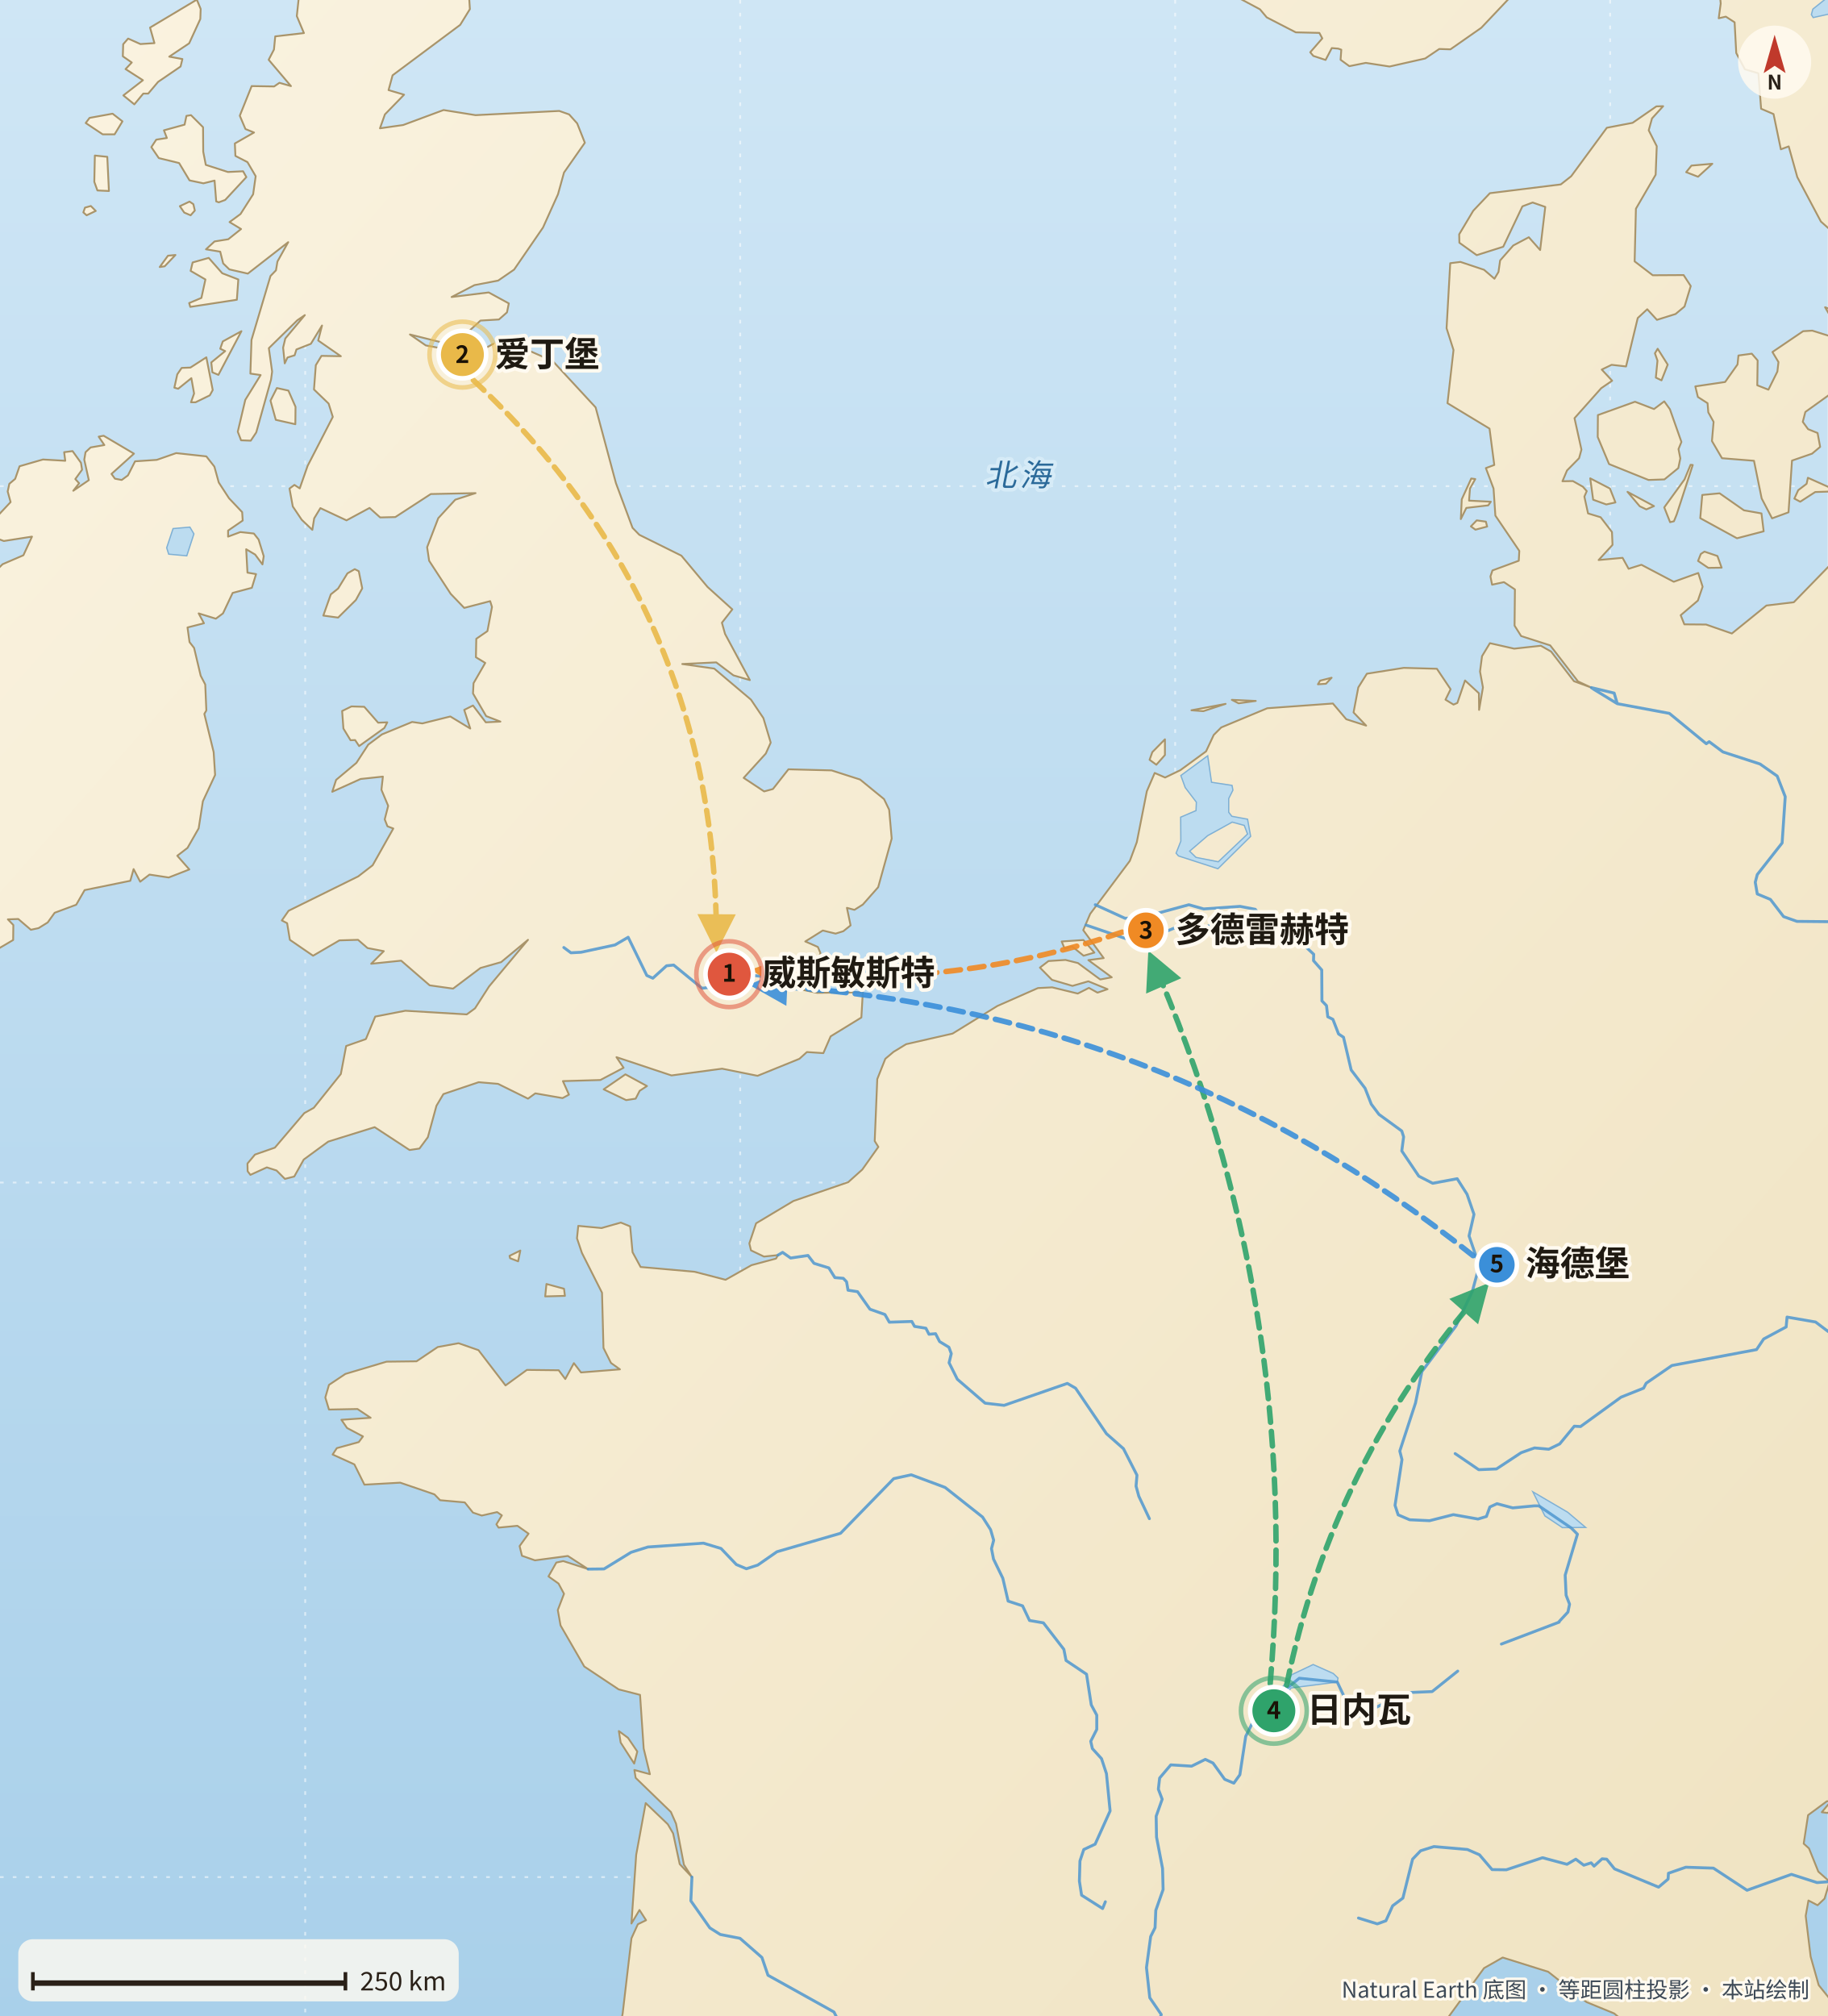
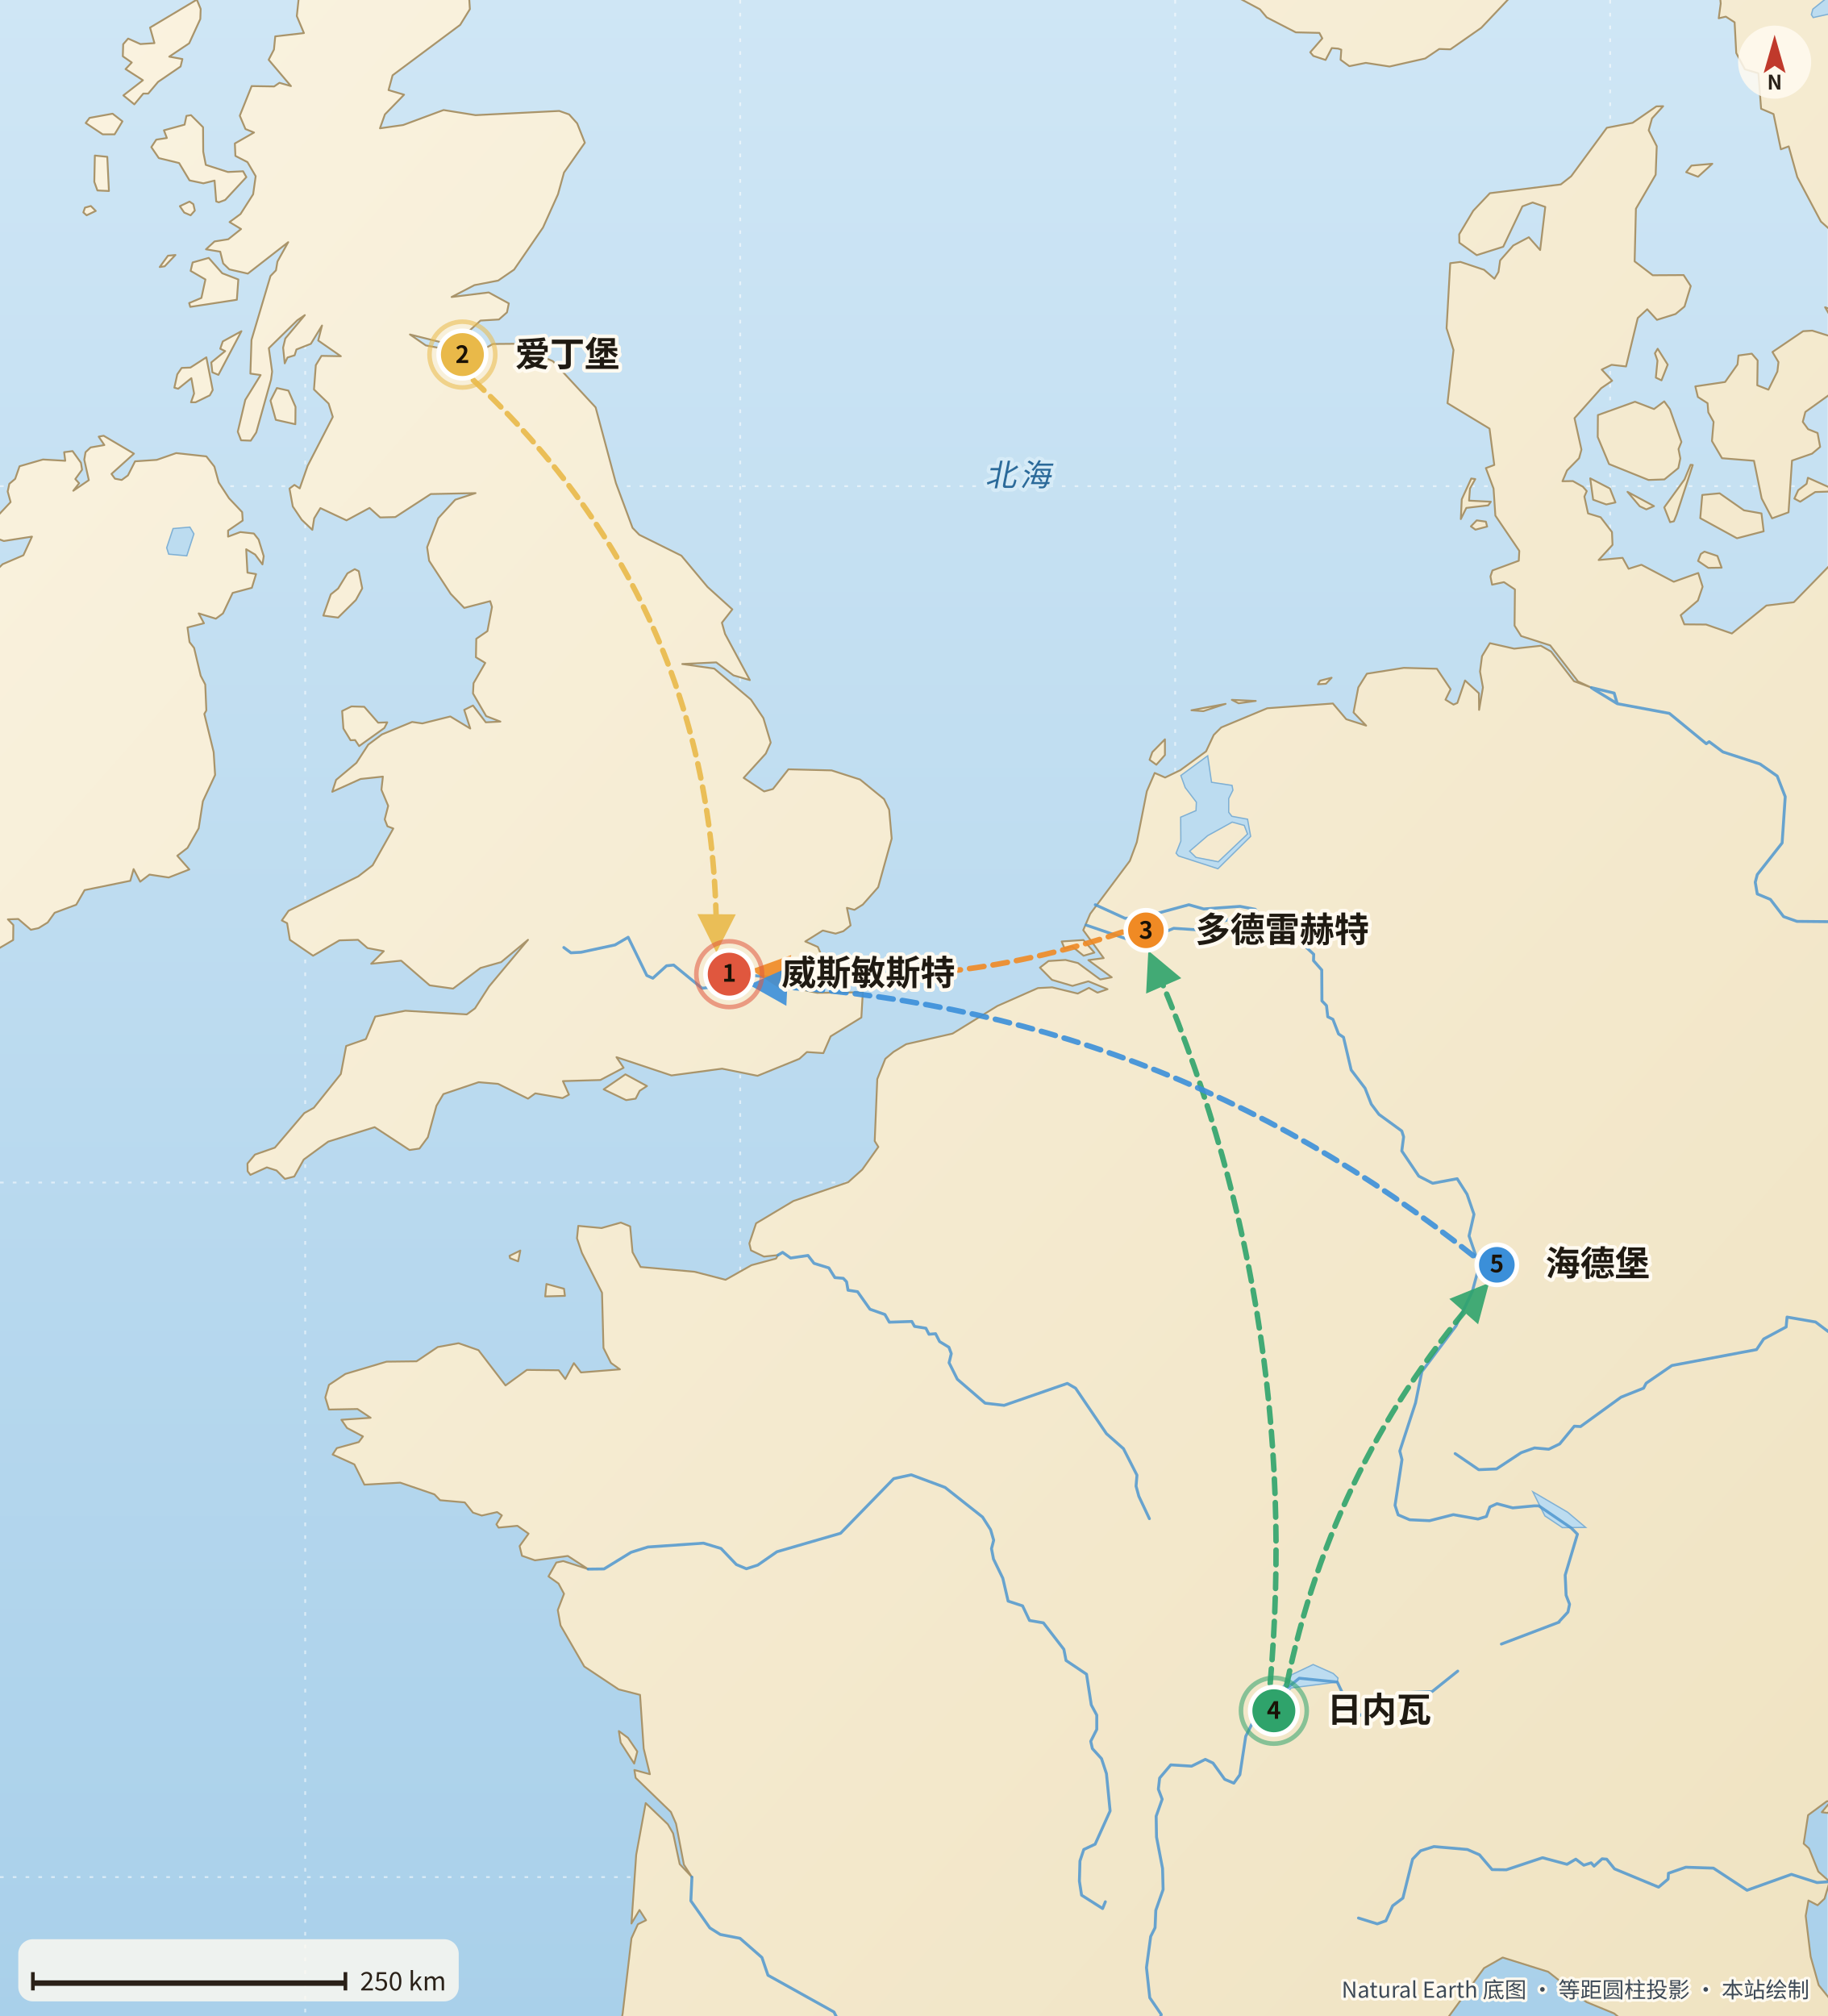
<svg xmlns="http://www.w3.org/2000/svg" viewBox="0 0 1000 1103" width="1000" height="1103" font-family="'Noto Sans CJK SC','PingFang SC','Microsoft YaHei','Source Han Sans SC',sans-serif">
  <defs>
    <linearGradient id="sea" x1="0" y1="0" x2="0" y2="1">
      <stop offset="0" stop-color="#cfe6f5" />
      <stop offset="1" stop-color="#a9d0ea" />
    </linearGradient>
    <linearGradient id="ld" x1="0" y1="0" x2="1" y2="1">
      <stop offset="0" stop-color="#fbf4e2" />
      <stop offset="1" stop-color="#efe2c0" />
    </linearGradient>
    <marker id="a2fa36b" viewBox="0 0 10 10" refX="8" refY="5" markerWidth="7" markerHeight="7" orient="auto-start-reverse">
      <path d="M0,0L10,5L0,10z" fill="#2fa36b" />
    </marker>
    <marker id="a3b8fd9" viewBox="0 0 10 10" refX="8" refY="5" markerWidth="7" markerHeight="7" orient="auto-start-reverse">
      <path d="M0,0L10,5L0,10z" fill="#3b8fd9" />
    </marker>
    <marker id="ae9b949" viewBox="0 0 10 10" refX="8" refY="5" markerWidth="7" markerHeight="7" orient="auto-start-reverse">
      <path d="M0,0L10,5L0,10z" fill="#e9b949" />
    </marker>
    <marker id="af08a24" viewBox="0 0 10 10" refX="8" refY="5" markerWidth="7" markerHeight="7" orient="auto-start-reverse">
      <path d="M0,0L10,5L0,10z" fill="#f08a24" />
    </marker>
  </defs>
  <rect width="1000" height="1103" fill="url(#sea)" />
  <path d="M167,0V1103M405,0V1103M643,0V1103M881,0V1103M0,1027H1000M0,647H1000M0,266H1000" stroke="#ffffff" stroke-opacity=".55" stroke-width="1" stroke-dasharray="2 5" fill="none" />
  <path d="M1003.4,214.2 987.8,225.4 986.4,230.8 989.3,234.8 994.5,236.9 995.9,244.5 991.5,248.2 980.5,252.0 978.6,280.3 969.6,283.6 963.9,272.7 959.7,252.1 942.2,250.7 936.7,241.3 937.6,230.8 934.7,225.6 934.3,220.6 929.0,217.2 927.6,211.4 943.9,209.0 950.7,199.4 951.2,194.5 958.5,193.5 961.7,197.2 961.5,210.8 967.6,213.2 972.5,203.3 973.1,198.1 969.8,192.6 986.6,181.2 991.6,180.9 1001.2,183.9 1005.2,187.7 1001.2,196.4 1003.4,214.2ZM913.7,223.9 920.0,241.8 918.4,245.7 919.4,250.8 918.3,256.1 910.7,262.3 902.0,262.6 880.4,253.9 874.2,239.1 874.3,227.1 894.6,219.8 905.0,223.8 910.6,219.6 913.7,223.9ZM257.1,5.0 251.8,13.6 214.8,41.2 212.6,49.3 221.1,51.8 210.6,62.6 207.9,70.2 220.6,68.4 242.7,60.2 260.2,63.0 306.0,60.7 311.4,62.6 315.8,67.5 320.0,78.1 308.6,94.4 305.3,106.3 297.1,124.5 281.3,147.5 272.6,153.5 259.6,156.0 247.1,162.5 267.4,160.0 278.4,166.0 277.4,170.9 273.0,174.8 262.9,175.4 253.4,184.1 244.7,188.1 224.3,183.0 233.0,189.0 259.6,193.9 269.7,188.2 281.0,188.1 302.5,197.6 325.9,222.9 337.0,264.3 346.1,288.8 349.8,292.6 372.8,304.0 387.1,321.1 400.7,333.4 395.0,340.7 396.7,346.8 410.3,372.1 401.3,369.5 391.9,362.4 373.3,363.3 390.8,365.8 410.9,382.8 417.7,392.9 421.7,406.3 419.0,412.3 406.9,425.6 418.1,433.0 422.9,431.7 431.4,420.9 455.0,421.5 470.6,426.5 483.7,437.2 486.5,443.0 487.9,458.8 480.5,485.4 472.1,494.9 467.5,497.8 463.4,496.7 465.4,506.3 461.4,509.5 457.2,510.8 450.2,509.1 440.6,515.1 447.5,518.1 448.9,521.4 447.2,527.1 425.0,535.2 429.9,533.7 433.3,535.0 437.5,541.2 447.1,543.2 472.1,542.9 471.3,556.7 454.5,567.0 450.5,576.2 441.5,575.6 437.4,579.3 414.5,588.6 395.1,584.7 367.4,588.4 337.3,578.4 341.2,584.2 328.5,590.9 308.0,591.5 311.3,598.9 307.8,600.8 292.9,598.2 288.9,601.1 272.5,593.0 261.9,592.1 242.6,598.6 238.8,605.0 234.1,622.2 229.5,628.4 224.1,629.2 205.0,616.7 179.6,624.6 166.2,634.4 161.0,643.7 155.9,645.0 151.3,640.4 146.0,638.7 137.0,642.8 135.5,640.8 135.4,636.6 139.5,631.7 150.4,627.9 166.5,609.0 171.7,606.1 186.5,587.6 189.4,572.3 200.2,568.5 205.3,556.2 221.8,553.0 255.4,555.0 259.9,551.7 267.6,539.7 288.9,514.2 274.2,526.4 262.9,529.6 247.9,540.9 235.1,539.1 219.5,525.6 203.1,527.3 210.0,520.4 201.1,518.7 195.9,514.2 185.7,514.5 171.3,522.9 158.6,514.2 157.1,505.1 154.2,503.6 157.9,498.3 196.0,479.5 203.9,473.4 215.2,453.3 212.0,452.1 210.5,448.3 212.4,440.9 208.7,432.1 209.5,424.9 197.3,426.2 181.8,433.2 183.9,426.7 195.0,417.4 201.5,407.4 209.0,401.8 225.5,395.0 231.1,395.8 246.4,392.0 257.3,398.6 254.0,388.4 258.8,386.0 265.8,395.2 273.8,394.8 266.0,391.8 258.8,379.4 259.1,373.8 265.5,362.7 260.4,359.6 260.6,349.5 266.7,345.3 269.2,332.1 268.2,328.9 254.0,332.6 246.6,324.9 234.8,306.8 233.7,299.4 239.8,283.5 249.1,273.4 260.2,269.8 235.7,270.3 216.3,282.9 208.0,283.1 202.2,277.9 189.6,284.7 175.3,278.0 171.9,283.6 170.9,289.9 165.1,284.4 160.2,277.1 158.4,267.3 161.1,265.3 164.0,267.2 168.3,254.9 182.1,228.1 179.8,220.8 171.8,213.1 172.8,199.8 175.9,194.7 186.5,194.9 174.1,186.3 176.2,178.1 170.1,188.1 162.2,191.2 161.2,194.4 157.3,195.6 155.8,198.8 154.9,190.2 156.1,185.2 166.8,172.4 162.7,175.2 147.1,190.5 148.9,203.3 148.3,207.7 140.2,236.6 137.2,241.1 131.9,240.9 130.1,236.2 134.2,218.8 142.6,205.2 137.0,204.4 137.6,186.0 148.0,151.0 151.0,147.9 151.8,143.1 157.7,132.5 135.6,149.7 125.5,147.4 122.1,144.1 120.5,137.7 112.7,136.4 117.4,132.1 124.9,130.9 131.9,125.3 125.6,121.5 131.6,117.1 138.5,106.3 139.9,96.4 135.4,88.7 128.8,85.3 128.5,78.5 139.0,72.5 134.3,70.6 131.2,63.3 137.7,47.1 150.0,47.3 152.9,45.3 159.2,47.1 147.0,32.7 149.9,27.1 150.6,19.9 166.3,18.1 162.4,8.8 163.5,-1.5 165.9,-5.1 170.3,-6.7 175.7,-5.5 180.2,-0.8 190.9,-5.2 193.7,-1.0 249.6,-11.4 259.4,-10.3 256.7,-1.2 257.1,5.0ZM66.6,262.6 70.0,260.1 73.9,252.4 85.8,251.6 96.4,247.9 112.9,249.7 117.3,255.3 119.7,264.0 125.3,272.6 132.5,280.2 132.8,284.8 124.8,290.3 124.8,293.6 131.5,291.1 138.9,291.9 141.5,295.2 144.3,304.3 143.6,308.8 139.6,303.4 134.7,300.5 135.4,313.3 140.1,314.1 137.8,321.6 127.3,324.4 122.0,335.6 118.1,338.5 108.7,335.6 111.6,341.0 102.6,343.3 103.7,351.3 106.2,354.5 109.8,369.7 112.3,374.5 112.9,388.7 111.8,390.6 116.9,411.5 117.7,424.0 111.0,438.4 108.7,453.2 102.6,463.9 97.0,468.2 103.6,475.7 92.3,480.1 81.8,478.5 76.7,482.4 73.1,475.5 71.3,481.9 46.3,487.0 41.7,495.0 29.9,499.4 26.1,504.7 21.1,507.8 16.9,508.7 10.0,502.8 4.3,503.0 7.3,506.1 7.2,514.3 -4.2,521.0 -11.2,522.2 -14.9,526.1 -37.9,532.7 -47.6,530.6 -47.6,451.5 -13.5,442.8 -23.3,437.0 -32.2,446.2 -42.6,447.6 -47.6,446.0 -47.6,434.1 -42.6,426.3 -45.8,422.4 -38.1,411.0 -23.7,406.1 -20.5,402.7 -30.5,399.4 -47.6,400.4 -47.6,319.1 -38.8,319.6 -30.8,326.4 -23.9,320.4 -2.2,324.0 -5.9,316.0 1.4,308.7 12.8,303.8 17.5,293.6 2.1,296.0 -12.6,290.5 -10.2,286.7 -1.8,282.8 5.8,274.7 4.2,268.9 5.1,264.7 8.3,262.0 10.7,255.1 23.5,251.4 35.7,252.1 35.1,247.4 39.7,246.8 44.3,253.2 44.9,257.0 41.2,262.1 43.3,264.4 40.1,268.5 48.6,262.7 46.1,251.5 46.8,247.4 49.6,244.8 57.1,243.5 54.0,238.9 56.7,238.4 73.3,248.2 61.0,259.3 62.9,261.9 66.6,262.6ZM677.7,384.8 674.0,382.9 687.1,383.5 677.7,384.8ZM658.4,389.1 651.9,388.6 670.6,385.1 658.4,389.1ZM283.5,690.1 279.1,688.4 278.8,687.1 284.7,684.2 283.5,690.1ZM309.1,709.0 298.3,709.3 299.0,702.5 308.6,705.1 309.1,709.0ZM185.0,337.9 176.9,336.8 181.0,325.2 185.0,322.0 190.1,313.7 194.1,311.4 196.3,312.5 198.2,321.9 194.7,328.3 185.0,337.9ZM87.4,146.1 91.9,139.9 96.0,139.5 90.1,145.7 87.4,146.1ZM161.6,232.1 150.9,229.7 148.0,219.2 151.5,212.3 157.8,213.7 161.7,222.6 161.6,232.1ZM129.6,164.0 104.1,167.9 103.5,165.8 110.2,163.0 112.4,152.9 104.3,148.2 105.4,143.6 114.2,141.1 121.6,149.5 130.4,152.9 129.6,164.0ZM112.9,195.5 116.4,213.4 114.8,216.3 107.0,220.1 104.5,220.1 106.2,215.3 104.7,206.9 97.5,212.7 95.4,212.1 97.0,204.8 99.4,201.3 104.2,201.1 112.9,195.5ZM119.5,205.1 116.2,203.7 115.6,198.3 123.2,192.1 120.5,190.8 121.9,186.8 132.1,181.2 119.5,205.1ZM254.4,-22.9 248.6,-21.4 244.4,-25.8 243.1,-31.2 249.0,-30.8 251.8,-23.9 254.4,-22.9ZM206.9,395.4 211.9,395.2 210.3,398.3 196.5,408.2 194.3,404.9 191.8,405.0 187.9,398.6 187.2,389.0 192.3,386.5 199.3,386.7 206.9,395.4ZM278.0,-55.6 280.8,-60.0 290.1,-60.7 283.4,-55.6 278.0,-55.6ZM264.8,-18.2 263.1,-19.5 260.2,-24.5 266.8,-24.9 264.8,-18.2ZM258.5,-38.4 270.6,-36.7 273.2,-34.7 270.2,-29.9 262.2,-33.4 254.0,-31.9 251.3,-33.4 250.4,-38.0 246.1,-35.9 245.1,-39.5 247.1,-48.0 250.1,-49.0 261.0,-43.8 258.5,-38.4ZM270.7,-50.4 269.0,-51.9 268.5,-56.8 259.4,-62.7 263.1,-64.4 270.7,-56.4 275.2,-54.7 274.8,-52.2 270.7,-50.4ZM103.5,23.7 92.6,31.0 99.8,32.3 98.8,36.4 86.5,44.8 81.1,51.2 78.4,51.2 73.5,57.1 67.5,52.2 78.2,43.9 68.7,37.8 72.1,34.2 67.2,30.8 67.4,24.2 70.1,21.1 76.8,24.1 84.5,23.6 82.1,15.1 107.7,-0.2 109.8,4.9 109.6,10.4 103.5,23.7ZM104.3,117.8 100.8,116.3 98.4,112.8 103.7,110.3 105.8,111.7 106.6,115.2 104.3,117.8ZM111.1,69.6 111.2,83.0 112.6,90.2 124.7,94.1 133.0,93.7 134.8,96.9 123.2,109.4 119.7,110.7 118.3,110.2 117.4,98.8 111.3,100.3 103.7,98.7 98.0,89.2 86.9,86.5 82.8,80.5 85.5,76.4 91.3,75.5 89.7,71.3 101.0,68.2 102.0,63.4 104.5,63.0 111.1,69.6ZM67.0,66.4 62.7,73.5 56.2,73.5 46.9,67.3 49.0,64.5 61.6,62.2 67.0,66.4ZM59.6,104.5 53.3,104.2 51.6,99.5 51.9,85.1 58.7,85.8 59.6,104.5ZM47.4,117.8 45.6,116.2 46.5,113.6 49.7,112.7 52.4,115.4 47.4,117.8ZM1046.8,316.7 1043.6,323.4 1041.2,323.6 1032.9,317.6 1031.5,314.6 1032.2,300.9 1034.8,298.0 1035.2,293.8 1039.8,289.3 1043.9,289.1 1047.6,295.7 1046.8,316.7ZM1002.3,268.9 993.2,269.2 985.0,274.5 981.8,272.8 983.9,268.2 988.5,264.7 989.2,261.4 1000.6,266.5 1002.3,268.9ZM1003.4,224.1 1001.0,219.5 1005.7,214.6 1007.9,220.9 1003.4,224.1ZM954.2,279.2 963.8,280.9 965.0,290.7 950.4,294.5 930.3,283.5 931.4,270.8 940.9,269.9 954.2,279.2ZM900.8,278.7 897.2,277.0 890.5,269.1 905.0,276.9 900.8,278.7ZM878.9,276.0 871.7,273.4 870.1,261.7 880.9,267.3 883.9,274.9 878.9,276.0ZM913.8,285.7 910.6,277.6 921.7,262.3 925.0,254.3 926.2,254.4 917.4,281.5 915.9,285.2 913.8,285.7ZM909.1,208.1 906.0,206.6 906.9,197.3 905.5,193.3 907.0,190.8 912.5,199.5 909.1,208.1ZM934.7,310.7 929.1,306.9 930.6,303.1 932.6,301.8 939.7,304.2 942.0,310.6 934.7,310.7ZM929.1,96.7 922.6,94.2 925.5,90.6 936.9,89.6 929.1,96.7ZM799.3,284.0 799.8,273.2 805.0,261.8 807.2,262.1 804.3,267.3 803.8,273.9 815.7,274.5 814.3,276.5 802.3,277.9 799.3,284.0ZM347.0,964.9 339.6,953.4 338.6,947.1 343.6,950.8 348.7,958.3 347.0,964.9ZM350.0,596.8 347.8,601.1 342.6,601.9 330.3,596.0 342.2,587.8 354.0,594.2 350.0,596.8ZM632.7,418.4 629.0,415.7 630.5,411.5 637.4,404.5 637.4,413.1 632.7,418.4ZM592.8,514.3 598.8,521.2 592.9,522.9 586.6,517.8 582.5,519.0 580.9,515.1 592.8,514.3ZM813.7,288.1 807.3,289.8 804.8,288.0 808.0,284.7 813.0,285.4 813.7,288.1ZM721.1,374.4 722.3,372.4 728.6,370.8 725.5,374.1 721.1,374.4ZM1039.1,239.9 1018.4,235.0 1021.0,229.6 1022.6,209.4 998.6,168.1 1009.8,172.3 1014.4,170.1 1007.4,156.7 1017.0,155.8 1020.0,151.0 1018.3,143.2 1010.4,139.8 1003.5,127.6 996.3,121.2 983.4,96.9 978.7,80.1 974.4,81.7 970.4,62.4 963.6,59.5 962.1,40.1 954.7,37.9 950.0,29.0 949.1,12.2 944.3,9.1 940.4,10.0 941.5,1.9 938.5,-27.9 935.6,-37.2 937.9,-44.0 942.6,-44.6 947.1,-40.8 946.0,-46.0 920.7,-52.0 911.7,-67.6 911.1,-76.1 1047.6,-76.1 1047.6,237.6 1039.1,239.9ZM900.3,-72.7 902.2,-71.8 901.5,-59.3 889.5,-38.7 884.9,-40.2 879.0,-35.6 873.5,-34.9 871.4,-40.1 863.6,-47.0 859.9,-46.6 866.5,-38.8 862.8,-33.9 848.1,-27.1 852.2,-23.3 848.7,-18.8 844.7,-18.2 841.8,-13.3 829.9,-5.3 810.5,15.2 793.6,27.0 787.5,26.8 779.8,32.0 760.3,36.4 747.3,34.4 738.3,36.2 733.5,32.7 733.9,27.2 732.2,26.6 728.7,26.3 725.3,32.8 718.6,30.6 716.9,28.6 723.5,21.0 721.9,18.0 709.0,17.7 693.1,9.5 689.4,5.1 676.5,-1.8 670.8,-9.2 667.5,-17.2 669.3,-36.2 672.0,-39.0 695.2,-28.2 707.8,-38.1 705.8,-39.3 695.2,-34.4 685.2,-42.6 685.2,-45.5 688.0,-48.3 689.0,-52.2 687.5,-55.8 688.2,-60.8 704.6,-76.1 900.0,-76.1 900.3,-72.7ZM699.3,-76.1 683.1,-64.9 669.7,-60.2 665.1,-53.5 660.1,-50.7 651.1,-50.4 649.1,-55.3 652.8,-76.1 699.3,-76.1ZM1046.0,973.0 1033.6,968.4 1025.3,978.6 999.9,991.9 996.8,991.5 1001.7,985.6 999.6,985.5 989.3,993.1 986.9,1008.7 989.8,1011.3 994.9,1024.0 1001.1,1029.5 998.3,1038.8 994.5,1042.4 989.5,1039.8 988.0,1048.2 990.7,1070.5 995.1,1086.1 1009.1,1103.5 1019.4,1109.1 1037.9,1127.0 1047.6,1132.5 1047.6,1179.2 905.5,1179.2 905.8,1163.7 902.3,1151.0 896.2,1140.2 892.7,1114.4 889.9,1107.1 883.2,1101.6 868.1,1095.4 847.1,1078.8 822.2,1071.0 812.0,1076.8 786.0,1112.5 750.5,1126.3 731.7,1145.9 724.6,1150.8 721.8,1159.3 717.6,1164.1 696.0,1173.7 691.9,1171.5 681.4,1171.8 674.8,1165.7 662.2,1161.8 658.1,1153.0 646.3,1151.3 645.7,1145.4 629.1,1150.8 605.9,1142.7 597.7,1134.1 591.0,1136.4 585.0,1144.1 559.9,1164.5 552.8,1179.2 -35.0,1179.2 -32.3,1166.0 -17.8,1153.8 -7.9,1155.1 6.9,1149.0 12.0,1145.8 10.1,1138.2 11.6,1135.1 23.6,1126.4 30.8,1125.4 38.2,1121.0 43.1,1123.9 47.4,1122.9 59.0,1134.0 68.5,1137.1 76.2,1134.7 115.2,1133.9 126.3,1130.1 135.0,1134.9 151.6,1137.1 189.4,1147.6 199.4,1147.7 219.6,1141.2 225.0,1142.9 233.1,1139.7 259.7,1150.9 267.9,1144.6 280.6,1147.8 293.5,1154.3 300.2,1154.7 327.1,1145.9 334.1,1136.3 340.7,1101.6 345.5,1060.5 349.0,1052.8 353.5,1050.6 349.9,1045.0 345.5,1052.4 348.1,1014.8 353.3,986.5 365.4,998.1 368.3,1003.1 371.9,1019.9 378.6,1027.0 374.2,1020.2 369.9,997.8 367.1,991.4 347.8,972.7 347.1,968.4 355.6,970.7 352.2,956.7 350.2,927.3 338.5,924.3 319.7,911.8 306.7,889.3 305.2,880.9 308.6,872.0 305.6,866.4 300.1,862.5 304.4,854.9 308.2,854.1 321.8,858.5 310.7,851.3 292.7,853.7 285.6,851.2 284.3,845.9 289.2,839.1 283.1,834.8 272.8,835.8 271.6,834.0 274.6,829.1 272.0,827.3 263.6,829.2 258.8,827.6 254.3,822.0 240.8,820.8 237.7,817.6 219.0,811.2 199.4,812.3 193.9,801.2 182.0,795.8 184.3,792.3 196.3,789.0 198.6,785.9 189.9,781.3 186.8,776.8 202.8,775.7 195.6,770.9 180.0,771.2 178.0,764.6 180.0,757.7 189.0,751.7 211.5,745.0 227.9,744.8 239.5,737.0 250.9,734.9 261.8,738.7 276.6,758.0 288.3,749.5 305.7,749.7 309.3,754.5 314.0,745.8 317.9,750.9 339.2,749.2 334.3,745.7 330.2,737.5 329.4,707.3 318.4,685.5 315.7,677.5 316.4,670.7 329.1,671.9 339.7,668.9 344.8,671.0 346.1,685.1 350.5,693.2 380.0,695.8 397.0,700.2 411.2,692.2 424.6,688.6 425.7,686.7 418.0,687.5 410.9,684.1 410.0,680.3 413.7,669.3 434.1,657.1 464.1,646.8 471.8,639.9 480.6,627.5 478.6,624.3 480.0,590.4 484.4,579.3 488.9,575.5 495.8,571.3 521.2,565.5 545.7,550.4 567.9,540.6 575.7,540.2 589.7,543.6 595.8,540.5 600.5,543.1 606.0,541.2 595.5,536.9 586.8,539.4 575.6,536.1 569.0,529.4 573.7,525.8 583.0,525.2 589.8,526.9 602.0,535.9 608.3,534.7 595.5,525.3 603.9,524.2 592.7,508.9 596.5,500.0 618.2,471.0 622.0,460.8 627.5,432.9 631.8,422.9 637.5,425.4 645.8,421.4 659.9,411.1 664.1,402.1 668.2,398.0 693.4,387.5 729.3,384.9 736.6,393.5 747.5,397.0 740.6,389.8 743.2,376.1 747.9,368.6 768.1,365.4 786.2,365.9 793.7,377.1 790.9,382.8 795.3,385.5 797.4,384.6 801.6,372.3 809.2,379.3 809.3,388.4 811.4,376.1 809.8,367.4 810.9,359.0 815.2,351.9 828.5,354.9 843.1,353.3 848.7,356.5 861.2,372.7 870.7,376.2 863.4,372.8 848.2,353.1 832.3,348.0 828.7,342.3 828.9,322.5 822.9,318.5 816.4,319.9 815.5,315.4 816.6,312.1 831.0,306.8 831.3,301.4 818.2,282.1 817.2,267.3 813.0,256.1 817.6,254.4 815.0,234.5 792.0,220.6 795.3,191.5 791.5,179.6 793.5,144.0 799.1,143.3 812.0,147.6 817.7,152.5 819.9,148.8 820.8,142.5 828.0,134.3 836.5,129.8 842.7,136.8 845.5,113.2 838.6,110.8 833.0,112.9 822.5,135.0 808.0,139.6 798.5,132.8 798.4,128.2 806.1,115.3 815.2,105.7 854.0,100.9 859.7,96.4 879.2,69.9 893.3,67.2 906.3,58.2 910.0,58.1 903.9,64.8 902.1,71.3 906.5,80.0 905.9,95.6 895.1,114.2 894.4,143.0 904.3,150.6 921.2,150.5 925.1,156.5 921.7,167.7 916.8,171.8 906.6,175.0 901.3,169.2 896.1,174.0 889.7,200.5 881.8,199.6 876.4,202.2 882.1,208.3 876.1,212.4 861.5,228.8 865.3,246.0 864.0,250.7 857.4,257.4 854.9,263.3 860.6,263.2 866.1,266.3 868.2,268.7 866.9,271.7 868.9,280.9 875.8,283.0 882.0,291.1 882.3,298.1 874.7,306.4 887.8,305.2 891.1,311.2 898.1,309.0 915.8,318.3 929.2,313.5 931.6,321.0 929.0,328.6 919.6,336.6 921.6,341.6 933.5,341.7 947.6,346.6 966.5,331.3 981.5,329.5 1003.6,306.8 1025.2,311.1 1030.8,320.8 1045.1,331.6 1047.6,331.5 1047.6,971.3 1046.0,973.0Z" fill="url(#ld)" stroke="#a9946a" stroke-width="1" stroke-linejoin="round" fill-rule="evenodd" />
  <path d="M1047.6,-12.1 1040.9,-8.9 1035.2,-1.1 1030.8,-1.6 1030.9,-7.4 1025.7,-7.9 1005.9,9.0 1002.4,9.2 1003.4,5.2 1000.3,7.8 992.1,9.6 991.1,8.0 991.9,5.0 999.4,-1.0 1005.1,-8.9 1005.3,-10.8 1001.2,-12.3 1000.0,-20.1 996.5,-22.9 998.8,-25.8 998.5,-33.1 1001.7,-25.3 1003.6,-24.8 1009.9,-40.7 1015.2,-44.3 1025.7,-39.1 1029.6,-32.0 1035.0,-30.8 1028.7,-57.4 1031.2,-64.9 1035.5,-61.6 1037.0,-65.2 1047.6,-66.6 1047.6,-12.1ZM684.3,457.6 666.4,475.3 644.8,468.3 643.5,466.8 646.1,460.2 646.0,447.1 654.4,443.5 654.6,438.9 648.5,430.9 646.1,424.3 660.8,413.5 662.9,428.0 674.1,429.7 674.6,432.3 672.3,436.9 672.3,444.4 674.0,446.6 682.6,448.2 684.3,457.6ZM682.6,456.3 680.8,451.6 674.2,449.8 660.8,457.2 650.9,465.7 654.4,469.1 666.6,471.5 682.6,456.3ZM731.7,920.3 706.5,923.5 696.8,935.4 698.0,928.0 706.9,916.2 718.5,910.7 729.5,915.6 732.1,918.1 731.7,920.3ZM94.7,289.2 103.9,288.4 106.1,292.1 102.2,304.1 92.3,303.2 91.2,299.7 94.7,289.2ZM867.6,835.7 854.9,835.8 845.3,829.4 838.7,816.2 857.8,827.4 867.6,835.7Z" fill="#bcdcf0" stroke="#7fb0d4" stroke-width=".7" />
  <path d="M839.4,823.9 827.7,825.0M842.0,823.9 859.7,836.0M696.8,935.4 701.7,925.7 710.9,918.2 731.7,920.3M796.2,795.3 809.1,804.1 818.8,803.7 832.3,794.8 839.6,792.2 847.4,792.9 853.4,790.0 861.4,780.3 864.8,780.5 887.0,764.4 899.3,759.5 900.7,756.8 914.8,747.1 961.1,738.4 965.0,732.6 977.3,726.0 977.8,720.6 993.4,723.3 1000.3,728.5M1047.6,754.9 1033.3,750.4 1027.7,746.3 1019.5,735.2 1009.7,733.4 1000.3,728.0M205.3,1178.4 209.5,1179.2M1047.6,558.8 1040.2,546.8 1034.6,541.5 1032.6,534.6M1032.9,534.6 1020.7,523.2 1016.3,516.5 1015.7,510.5 1011.5,506.5 1003.8,504.3 983.2,504.1 975.9,501.5 968.7,492.1 961.5,489.1 960.4,482.7 961.5,478.5 975.1,461.2 976.8,435.9 972.4,424.6 963.0,418.0 942.7,411.4 935.2,405.8 933.6,406.9 913.4,390.3 884.9,385.0M884.9,385.0 872.3,377.3 870.7,376.2 883.2,379.2 884.9,385.0M658.6,497.3 650.5,495.0 623.6,502.3 615.5,502.4 599.3,495.0M692.3,504.2 686.8,497.5 678.5,495.9 658.6,497.3M743.3,1049.4 753.6,1052.6 758.3,1050.9 762.0,1042.7 767.6,1038.5 772.9,1017.2 777.3,1012.6 784.6,1010.3 802.9,1011.9 809.5,1014.8 816.4,1022.9 824.2,1023.0 844.0,1016.4 857.4,1020.0 862.2,1017.2 866.6,1020.5 870.6,1019.2 872.2,1021.0 876.6,1017.0 879.1,1017.2 883.4,1022.5 907.5,1032.5 912.7,1028.1 912.9,1024.9 922.4,1021.6 937.5,1022.1 955.9,1034.2 980.2,1025.5 994.2,1030.0 1001.1,1029.5M821.5,899.5 853.1,887.5M852.8,887.5 857.9,882.0 858.8,877.7 856.9,872.8 856.4,861.8 863.1,839.4 859.7,836.0M839.4,823.9 842.0,823.9M827.7,825.0 819.1,822.7 815.2,824.5 813.3,829.7 808.7,831.1 795.2,828.7 782.2,832.0 771.3,831.5 765.0,828.8 763.3,823.6 767.1,798.6 765.9,793.9 774.5,767.6 778.0,750.4 796.7,725.4M796.7,725.4 805.6,706.5 809.4,692.5 803.8,676.2 806.5,664.4 802.7,653.4 797.3,644.9 783.9,647.4 776.3,643.5 767.0,629.7 768.0,622.0 767.0,618.8 754.5,609.7 750.3,604.1 746.9,595.4 739.3,585.4 735.1,567.5 732.4,565.7 729.3,557.7 726.5,556.3 725.8,550.2 723.3,547.6 723.2,530.7 718.7,525.6 718.8,522.1 707.5,511.6 694.3,504.5 672.5,503.0 654.7,508.7 642.2,507.9M624.6,1125.2 619.7,1125.8 616.2,1129.7 615.9,1134.2 612.9,1139.0 614.7,1145.2M696.8,935.4 685.8,941.6 681.6,950.0 678.4,971.0 675.1,975.6 670.1,973.5 663.7,964.6 659.5,962.6 652.0,966.3 640.6,965.6 634.5,972.8 633.8,978.9 635.9,984.4 632.6,993.7 632.8,1005.1 636.1,1022.3 636.4,1033.8 632.4,1045.2 632.0,1054.7 629.6,1059.5 627.3,1076.5 629.1,1093.0 635.4,1102.2 634.3,1105.2 628.1,1110.3 625.6,1116.2 624.7,1124.8 625.3,1130.6 629.7,1137.1 630.6,1145.1 632.7,1148.7M797.6,914.3 783.6,925.5 769.2,926.1 742.3,939.4 739.1,936.0 731.7,920.3M628.9,830.9 623.1,818.6 621.6,813.1 622.1,807.1 614.7,792.6 605.4,784.4 588.5,759.5 584.0,756.9 549.4,768.9 539.0,767.7 523.8,754.6 519.3,745.6 520.5,740.6 519.2,737.1 514.1,734.0 511.9,729.7 508.3,730.0 506.6,726.7 500.4,725.7 498.9,723.0 486.6,723.4 484.2,719.2 476.0,716.3 469.2,706.7 464.0,705.9 463.2,701.3 461.4,699.4 456.8,699.0 453.5,693.7 445.4,691.2 442.1,686.9 432.6,688.3 428.2,685.2 425.7,686.7M308.5,518.4 312.4,521.3 317.9,521.0 336.5,517.0 343.7,512.8 353.9,533.7 357.2,535.2 364.7,528.4 368.6,528.0 384.1,540.7 387.6,540.3 389.8,536.0 393.1,534.1 402.4,532.5 425.0,535.2M642.2,507.9 622.9,515.9 594.2,506.1M474.0,1147.6 469.6,1126.8 456.3,1100.8 420.2,1080.7 416.9,1071.0 404.9,1060.5 394.1,1058.4 388.4,1054.8 378.0,1040.0 378.6,1027.0M551.6,876.0 548.7,863.5 543.6,853.0 542.5,847.3 543.7,842.7 542.0,836.9 537.6,830.0 517.1,813.8 498.6,806.9 489.0,809.0 459.9,838.9 425.1,849.0 414.6,856.3 408.4,858.3 402.9,856.0 394.5,847.2 384.9,844.3 354.5,846.4 345.3,849.3 330.5,858.4 321.8,858.5M551.6,876.0 559.5,878.6 563.3,886.6 570.9,887.9 582.1,902.4 583.3,908.5 594.5,916.0 597.1,932.8 600.1,938.4 600.1,946.2 596.8,952.7 597.7,956.7 602.7,962.2 605.4,970.4 607.4,990.8 599.2,1009.0 593.0,1011.9 590.9,1018.2 590.6,1029.2 591.8,1036.9 603.3,1044.2 604.8,1040.5" fill="none" stroke="#4f97cf" stroke-width="1.6" stroke-linejoin="round" stroke-linecap="round" opacity=".85" />
  <path d="M704,922 Q729,799 812,705" fill="none" stroke="#2fa36b" stroke-width="3" stroke-dasharray="8 5" stroke-linecap="round" marker-end="url(#a2fa36b)" opacity=".9" />
  <path d="M695,921 Q713,714 630,524" fill="none" stroke="#2fa36b" stroke-width="3" stroke-dasharray="8 5" stroke-linecap="round" marker-end="url(#a2fa36b)" opacity=".9" />
  <path d="M614,510 Q517,543 415,531" fill="none" stroke="#f08a24" stroke-width="3" stroke-dasharray="8 5" stroke-linecap="round" marker-end="url(#af08a24)" opacity=".9" />
  <path d="M806,687 Q634,550 414,539" fill="none" stroke="#3b8fd9" stroke-width="3" stroke-dasharray="8 5" stroke-linecap="round" marker-end="url(#a3b8fd9)" opacity=".9" />
  <path d="M259,208 Q393,333 392,517" fill="none" stroke="#e9b949" stroke-width="3" stroke-dasharray="8 5" stroke-linecap="round" marker-end="url(#ae9b949)" opacity=".9" />
-   <text x="416.6" y="539.0" text-anchor="start" font-size="19" font-weight="800" fill="#1f1a12" paint-order="stroke" stroke="#fffaf0" stroke-width="4" stroke-linejoin="round">威斯敏斯特</text>
-   <text x="270.9" y="200.5" text-anchor="start" font-size="19" font-weight="800" fill="#1f1a12" paint-order="stroke" stroke="#fffaf0" stroke-width="4" stroke-linejoin="round">爱丁堡</text>
-   <text x="715.1" y="942.2" text-anchor="start" font-size="19" font-weight="800" fill="#1f1a12" paint-order="stroke" stroke="#fffaf0" stroke-width="4" stroke-linejoin="round">日内瓦</text>
-   <text x="643.1" y="515.4" text-anchor="start" font-size="19" font-weight="600" fill="#1f1a12" paint-order="stroke" stroke="#fffaf0" stroke-width="4" stroke-linejoin="round">多德雷赫特</text>
-   <text x="834.6" y="698.0" text-anchor="start" font-size="19" font-weight="600" fill="#1f1a12" paint-order="stroke" stroke="#fffaf0" stroke-width="4" stroke-linejoin="round">海德堡</text>
+   <text x="427.6" y="539.0" text-anchor="start" font-size="19" font-weight="800" fill="#1f1a12" paint-order="stroke" stroke="#fffaf0" stroke-width="4" stroke-linejoin="round">威斯敏斯特</text>
+   <text x="281.9" y="200.5" text-anchor="start" font-size="19" font-weight="800" fill="#1f1a12" paint-order="stroke" stroke="#fffaf0" stroke-width="4" stroke-linejoin="round">爱丁堡</text>
+   <text x="726.1" y="942.2" text-anchor="start" font-size="19" font-weight="800" fill="#1f1a12" paint-order="stroke" stroke="#fffaf0" stroke-width="4" stroke-linejoin="round">日内瓦</text>
+   <text x="654.1" y="515.4" text-anchor="start" font-size="19" font-weight="600" fill="#1f1a12" paint-order="stroke" stroke="#fffaf0" stroke-width="4" stroke-linejoin="round">多德雷赫特</text>
+   <text x="845.6" y="698.0" text-anchor="start" font-size="19" font-weight="600" fill="#1f1a12" paint-order="stroke" stroke="#fffaf0" stroke-width="4" stroke-linejoin="round">海德堡</text>
  <text x="557" y="266" text-anchor="middle" font-size="17" font-style="italic" fill="#2b6a9a" letter-spacing="2" paint-order="stroke" stroke="#d6ebf7" stroke-width="4" stroke-linejoin="round">北海</text>
  <circle cx="399" cy="533" r="18" fill="none" stroke="#e0573e" stroke-width="2.5" opacity=".55" />
  <circle cx="399" cy="533" r="13" fill="#e0573e" stroke="#ffffff" stroke-width="2.5" />
  <text x="399" y="537.1" text-anchor="middle" font-size="13" font-weight="800" fill="#1a1206">1</text>
  <circle cx="253" cy="194" r="18" fill="none" stroke="#e9b949" stroke-width="2.5" opacity=".55" />
  <circle cx="253" cy="194" r="13" fill="#e9b949" stroke="#ffffff" stroke-width="2.5" />
  <text x="253" y="198.6" text-anchor="middle" font-size="13" font-weight="800" fill="#1a1206">2</text>
  <circle cx="627" cy="509" r="11" fill="#f08a24" stroke="#ffffff" stroke-width="2.5" />
  <text x="627" y="513.6" text-anchor="middle" font-size="13" font-weight="800" fill="#1a1206">3</text>
  <circle cx="697" cy="936" r="18" fill="none" stroke="#2fa36b" stroke-width="2.5" opacity=".55" />
  <circle cx="697" cy="936" r="13" fill="#2fa36b" stroke="#ffffff" stroke-width="2.5" />
  <text x="697" y="940.4" text-anchor="middle" font-size="13" font-weight="800" fill="#1a1206">4</text>
  <circle cx="819" cy="692" r="11" fill="#3b8fd9" stroke="#ffffff" stroke-width="2.5" />
  <text x="819" y="696.1" text-anchor="middle" font-size="13" font-weight="800" fill="#1a1206">5</text>
  <g transform="translate(18,1085)">
    <rect x="-8" y="-24" width="241" height="34" rx="8" fill="#fffaf0" opacity=".8" />
    <path d="M0,0H171" stroke="#2a2118" stroke-width="3" />
    <path d="M0,-6V4M171,-6V4" stroke="#2a2118" stroke-width="2" />
    <text x="179" y="4" font-size="14" fill="#2a2118">250 km</text>
  </g>
  <g transform="translate(971,34)">
    <circle r="20" fill="#fffaf0" opacity=".85" />
    <path d="M0,-15L6,6L0,2L-6,6z" fill="#c0392b" />
    <text y="15" text-anchor="middle" font-size="11" font-weight="800" fill="#2a2118">N</text>
  </g>
  <text x="990" y="1093" text-anchor="end" font-size="12" fill="#3d4a57" paint-order="stroke" stroke="#fffaf0" stroke-width="3" stroke-linejoin="round">Natural Earth 底图 · 等距圆柱投影 · 本站绘制</text>
</svg>
